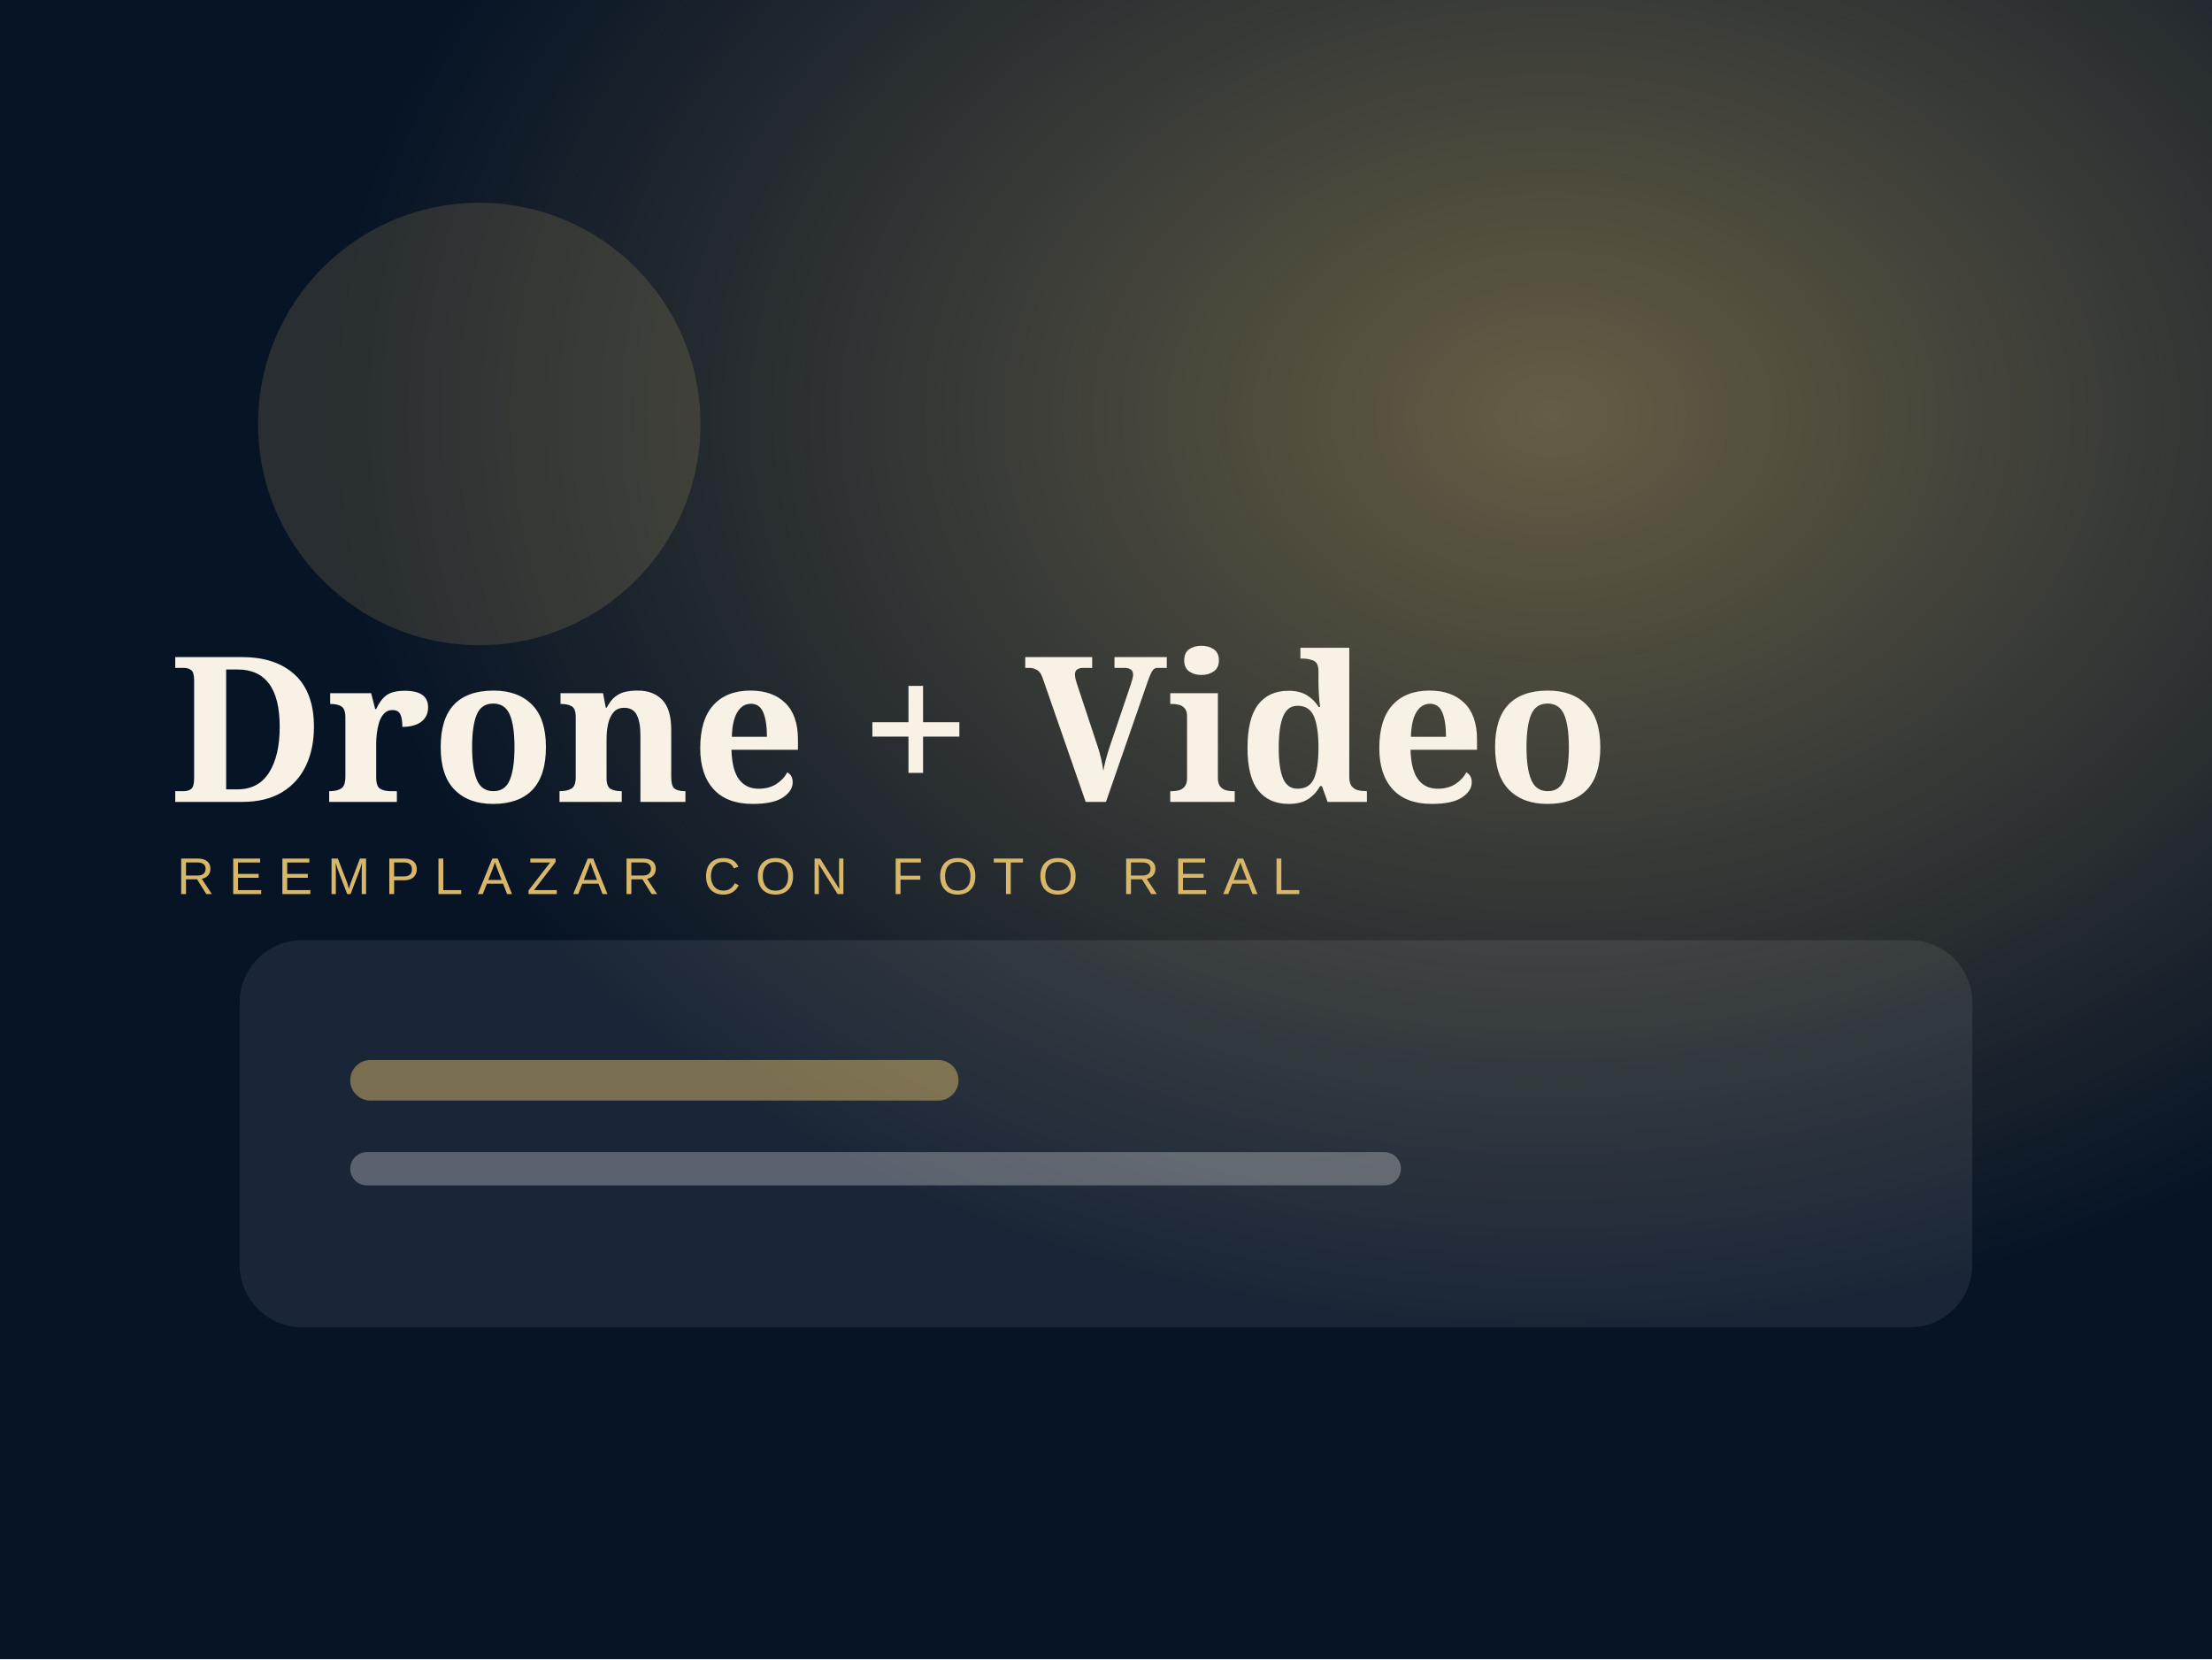
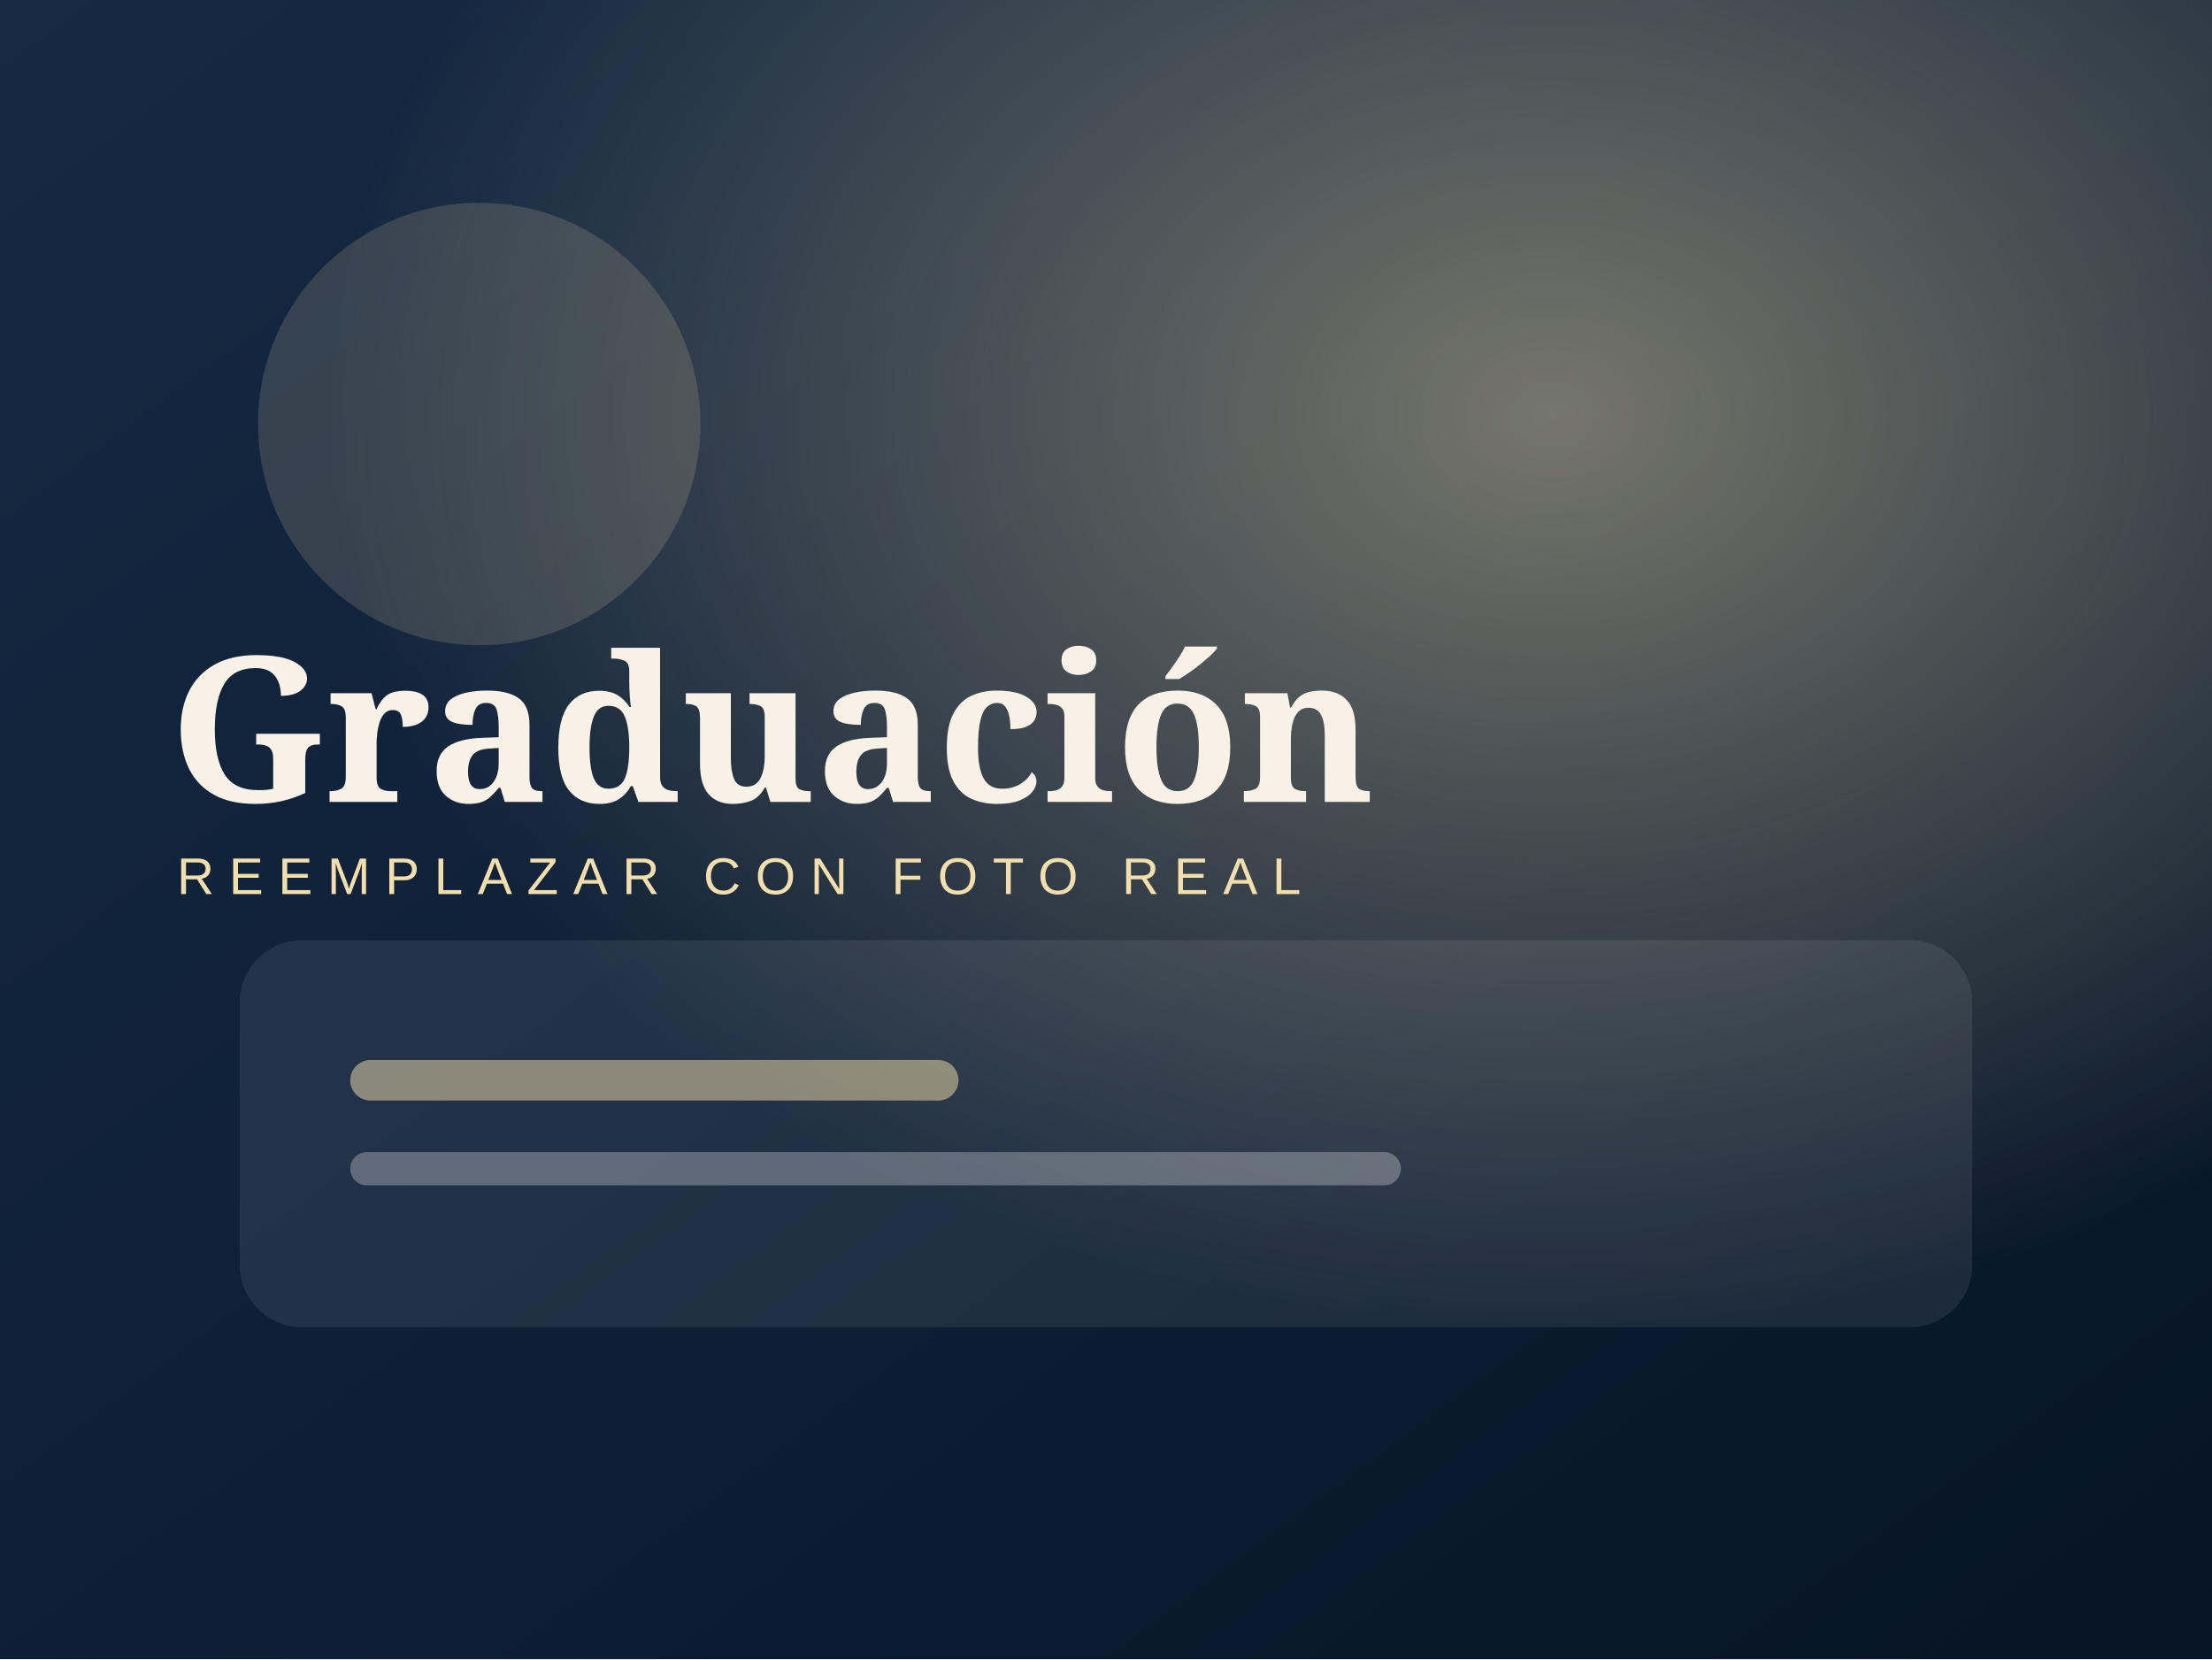
- <svg xmlns="http://www.w3.org/2000/svg" viewBox="0 0 1200 900" role="img" aria-label="Drone + Video">
+ <svg xmlns="http://www.w3.org/2000/svg" viewBox="0 0 1200 900" role="img" aria-label="Graduación">
  <defs>
    <linearGradient id="g" x1="0" x2="1" y1="0" y2="1">
-       <stop offset="0" stop-color="#071426" />
+       <stop offset="0" stop-color="#162a44" />
      <stop offset="1" stop-color="#071426" />
    </linearGradient>
    <radialGradient id="r" cx="70%" cy="25%" r="55%">
-       <stop offset="0" stop-color="#d8b76a" stop-opacity=".45" />
-       <stop offset="1" stop-color="#d8b76a" stop-opacity="0" />
+       <stop offset="0" stop-color="#f3dfad" stop-opacity=".45" />
+       <stop offset="1" stop-color="#f3dfad" stop-opacity="0" />
    </radialGradient>
  </defs>
  <rect width="1200" height="900" fill="url(#g)" />
  <rect width="1200" height="900" fill="url(#r)" />
-   <circle cx="260" cy="230" r="120" fill="#d8b76a" opacity=".16" />
+   <circle cx="260" cy="230" r="120" fill="#f3dfad" opacity=".16" />
  <rect x="130" y="510" width="940" height="210" rx="34" fill="#ffffff" opacity=".08" />
-   <rect x="190" y="575" width="330" height="22" rx="11" fill="#d8b76a" opacity=".5" />
+   <rect x="190" y="575" width="330" height="22" rx="11" fill="#f3dfad" opacity=".5" />
  <rect x="190" y="625" width="570" height="18" rx="9" fill="#ffffff" opacity=".28" />
-   <text x="92" y="435" fill="#f7f1e6" font-family="Georgia, serif" font-size="110" font-weight="700">Drone + Video</text>
-   <text x="96" y="485" fill="#d8b76a" font-family="Arial, sans-serif" font-size="28" letter-spacing="8">REEMPLAZAR CON FOTO REAL</text>
+   <text x="92" y="435" fill="#f7f1e6" font-family="Georgia, serif" font-size="110" font-weight="700">Graduación</text>
+   <text x="96" y="485" fill="#f3dfad" font-family="Arial, sans-serif" font-size="28" letter-spacing="8">REEMPLAZAR CON FOTO REAL</text>
</svg>
